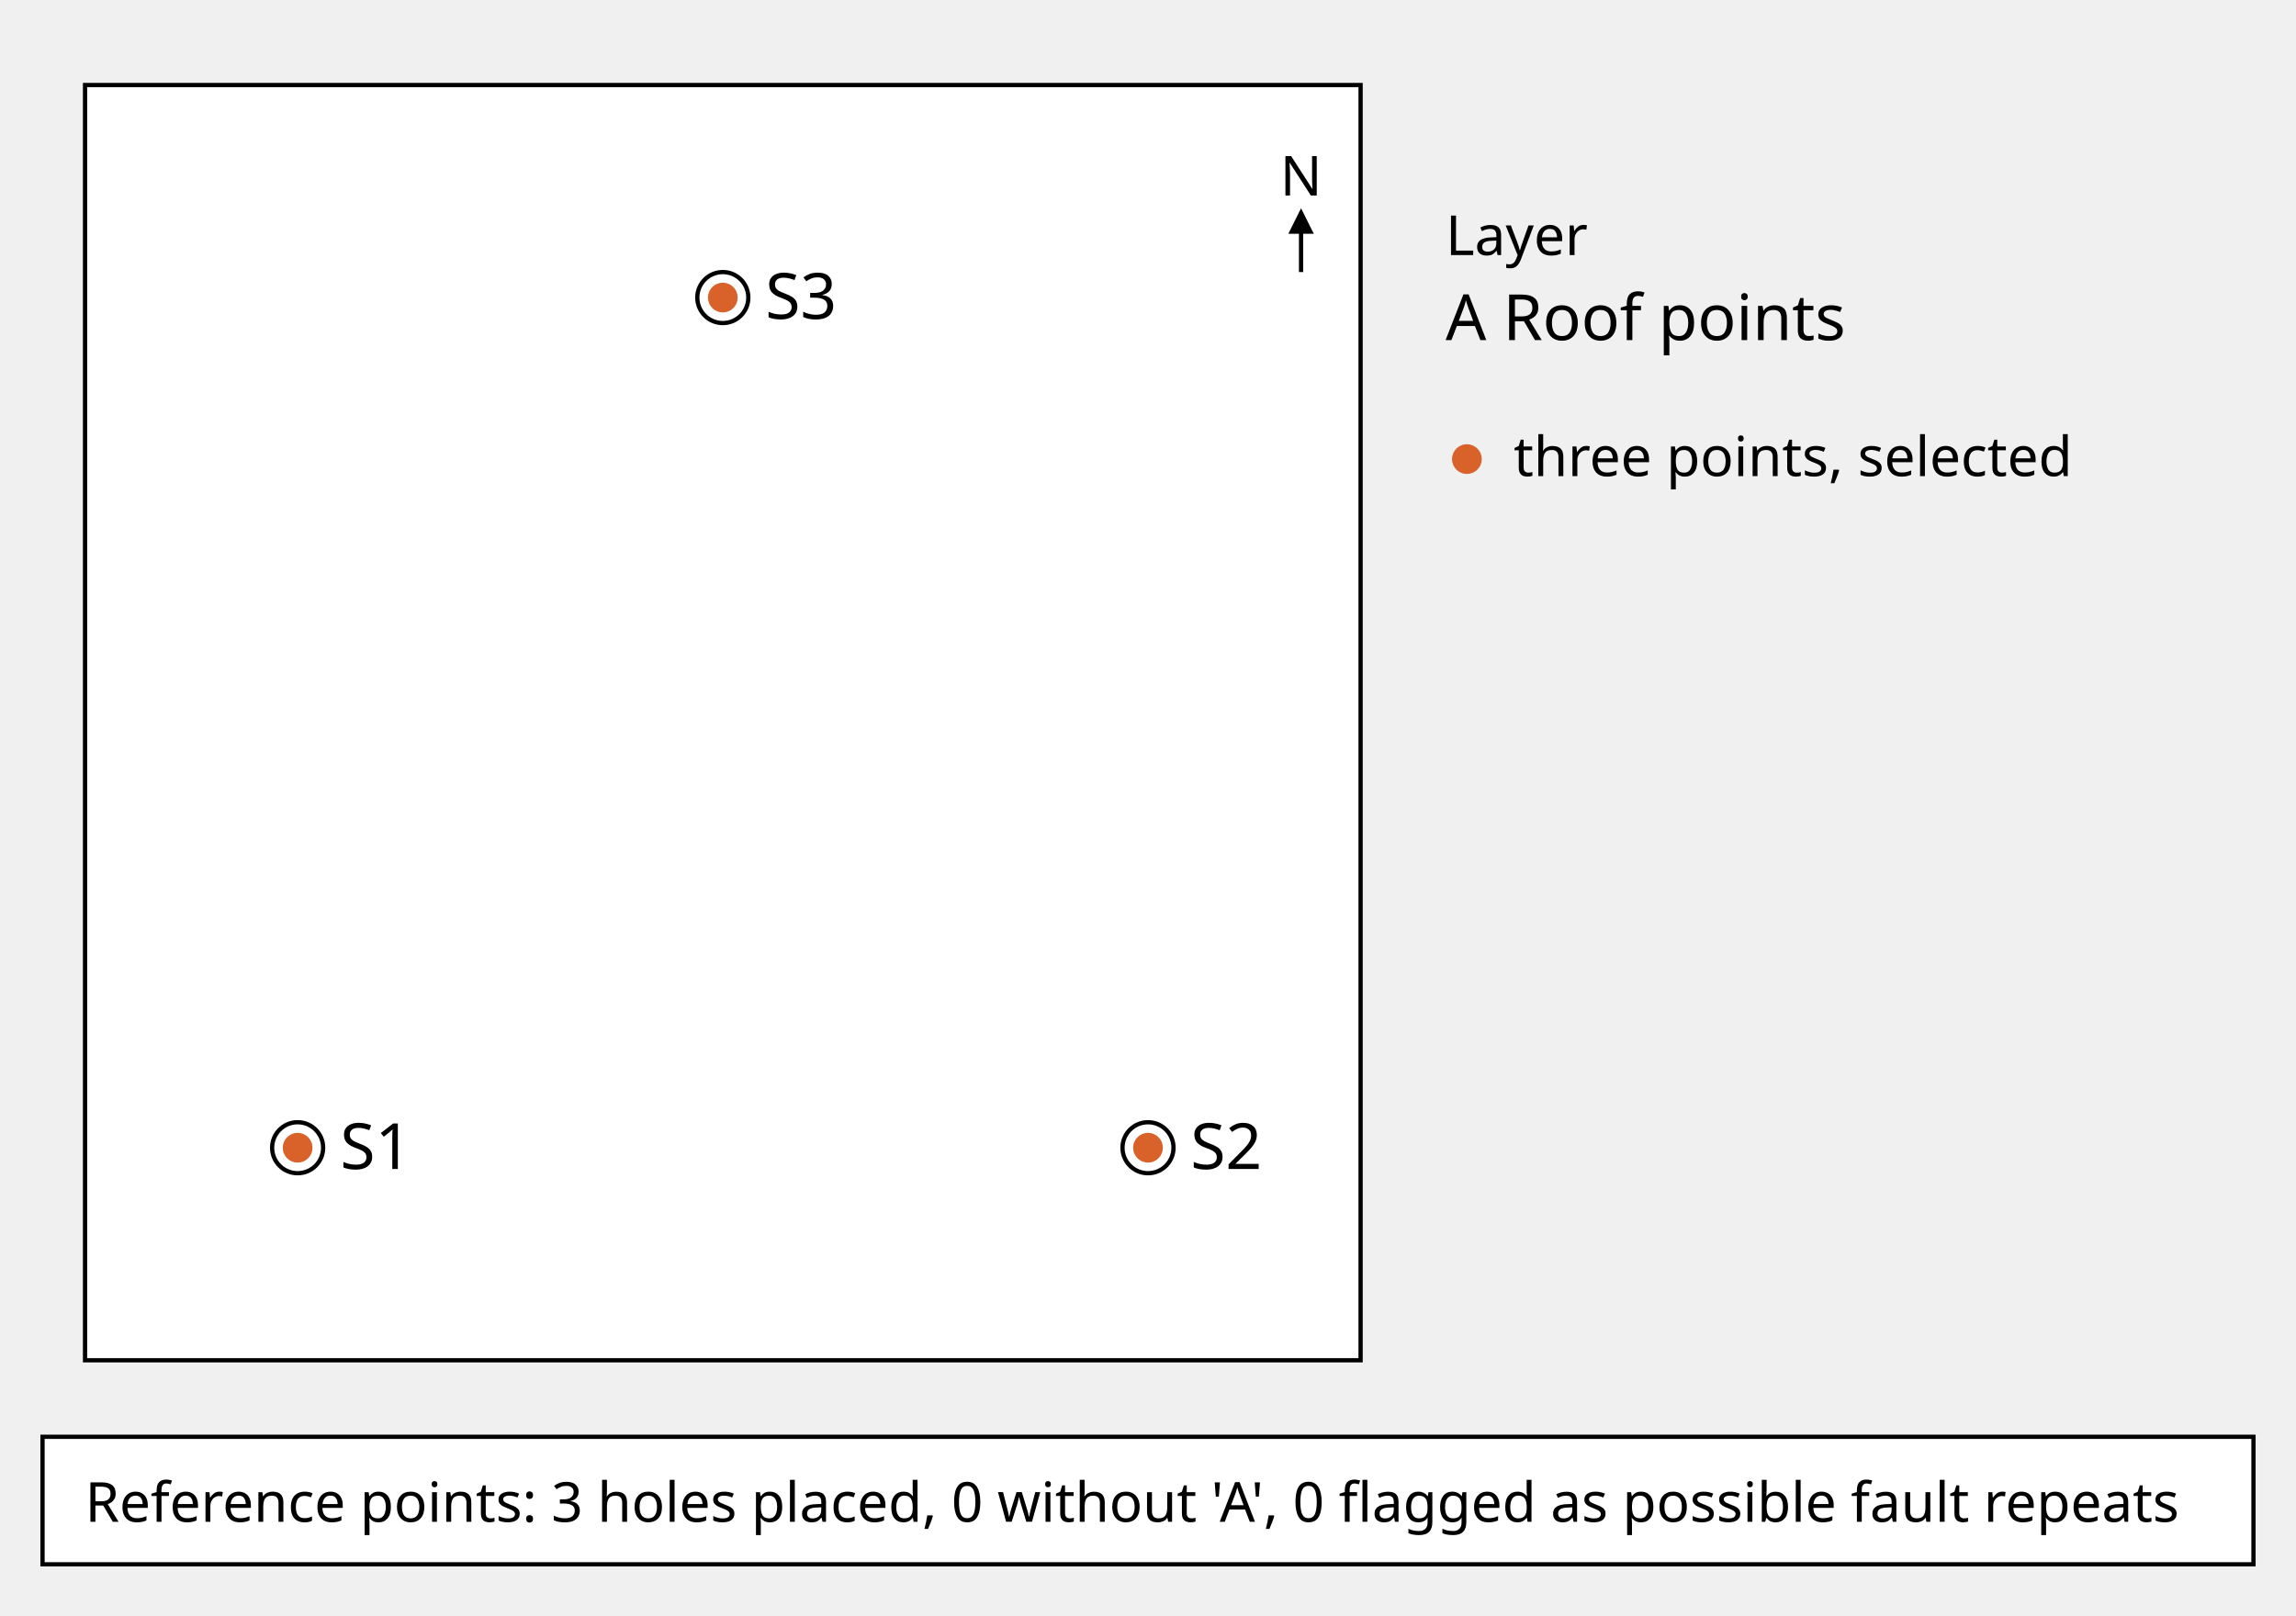
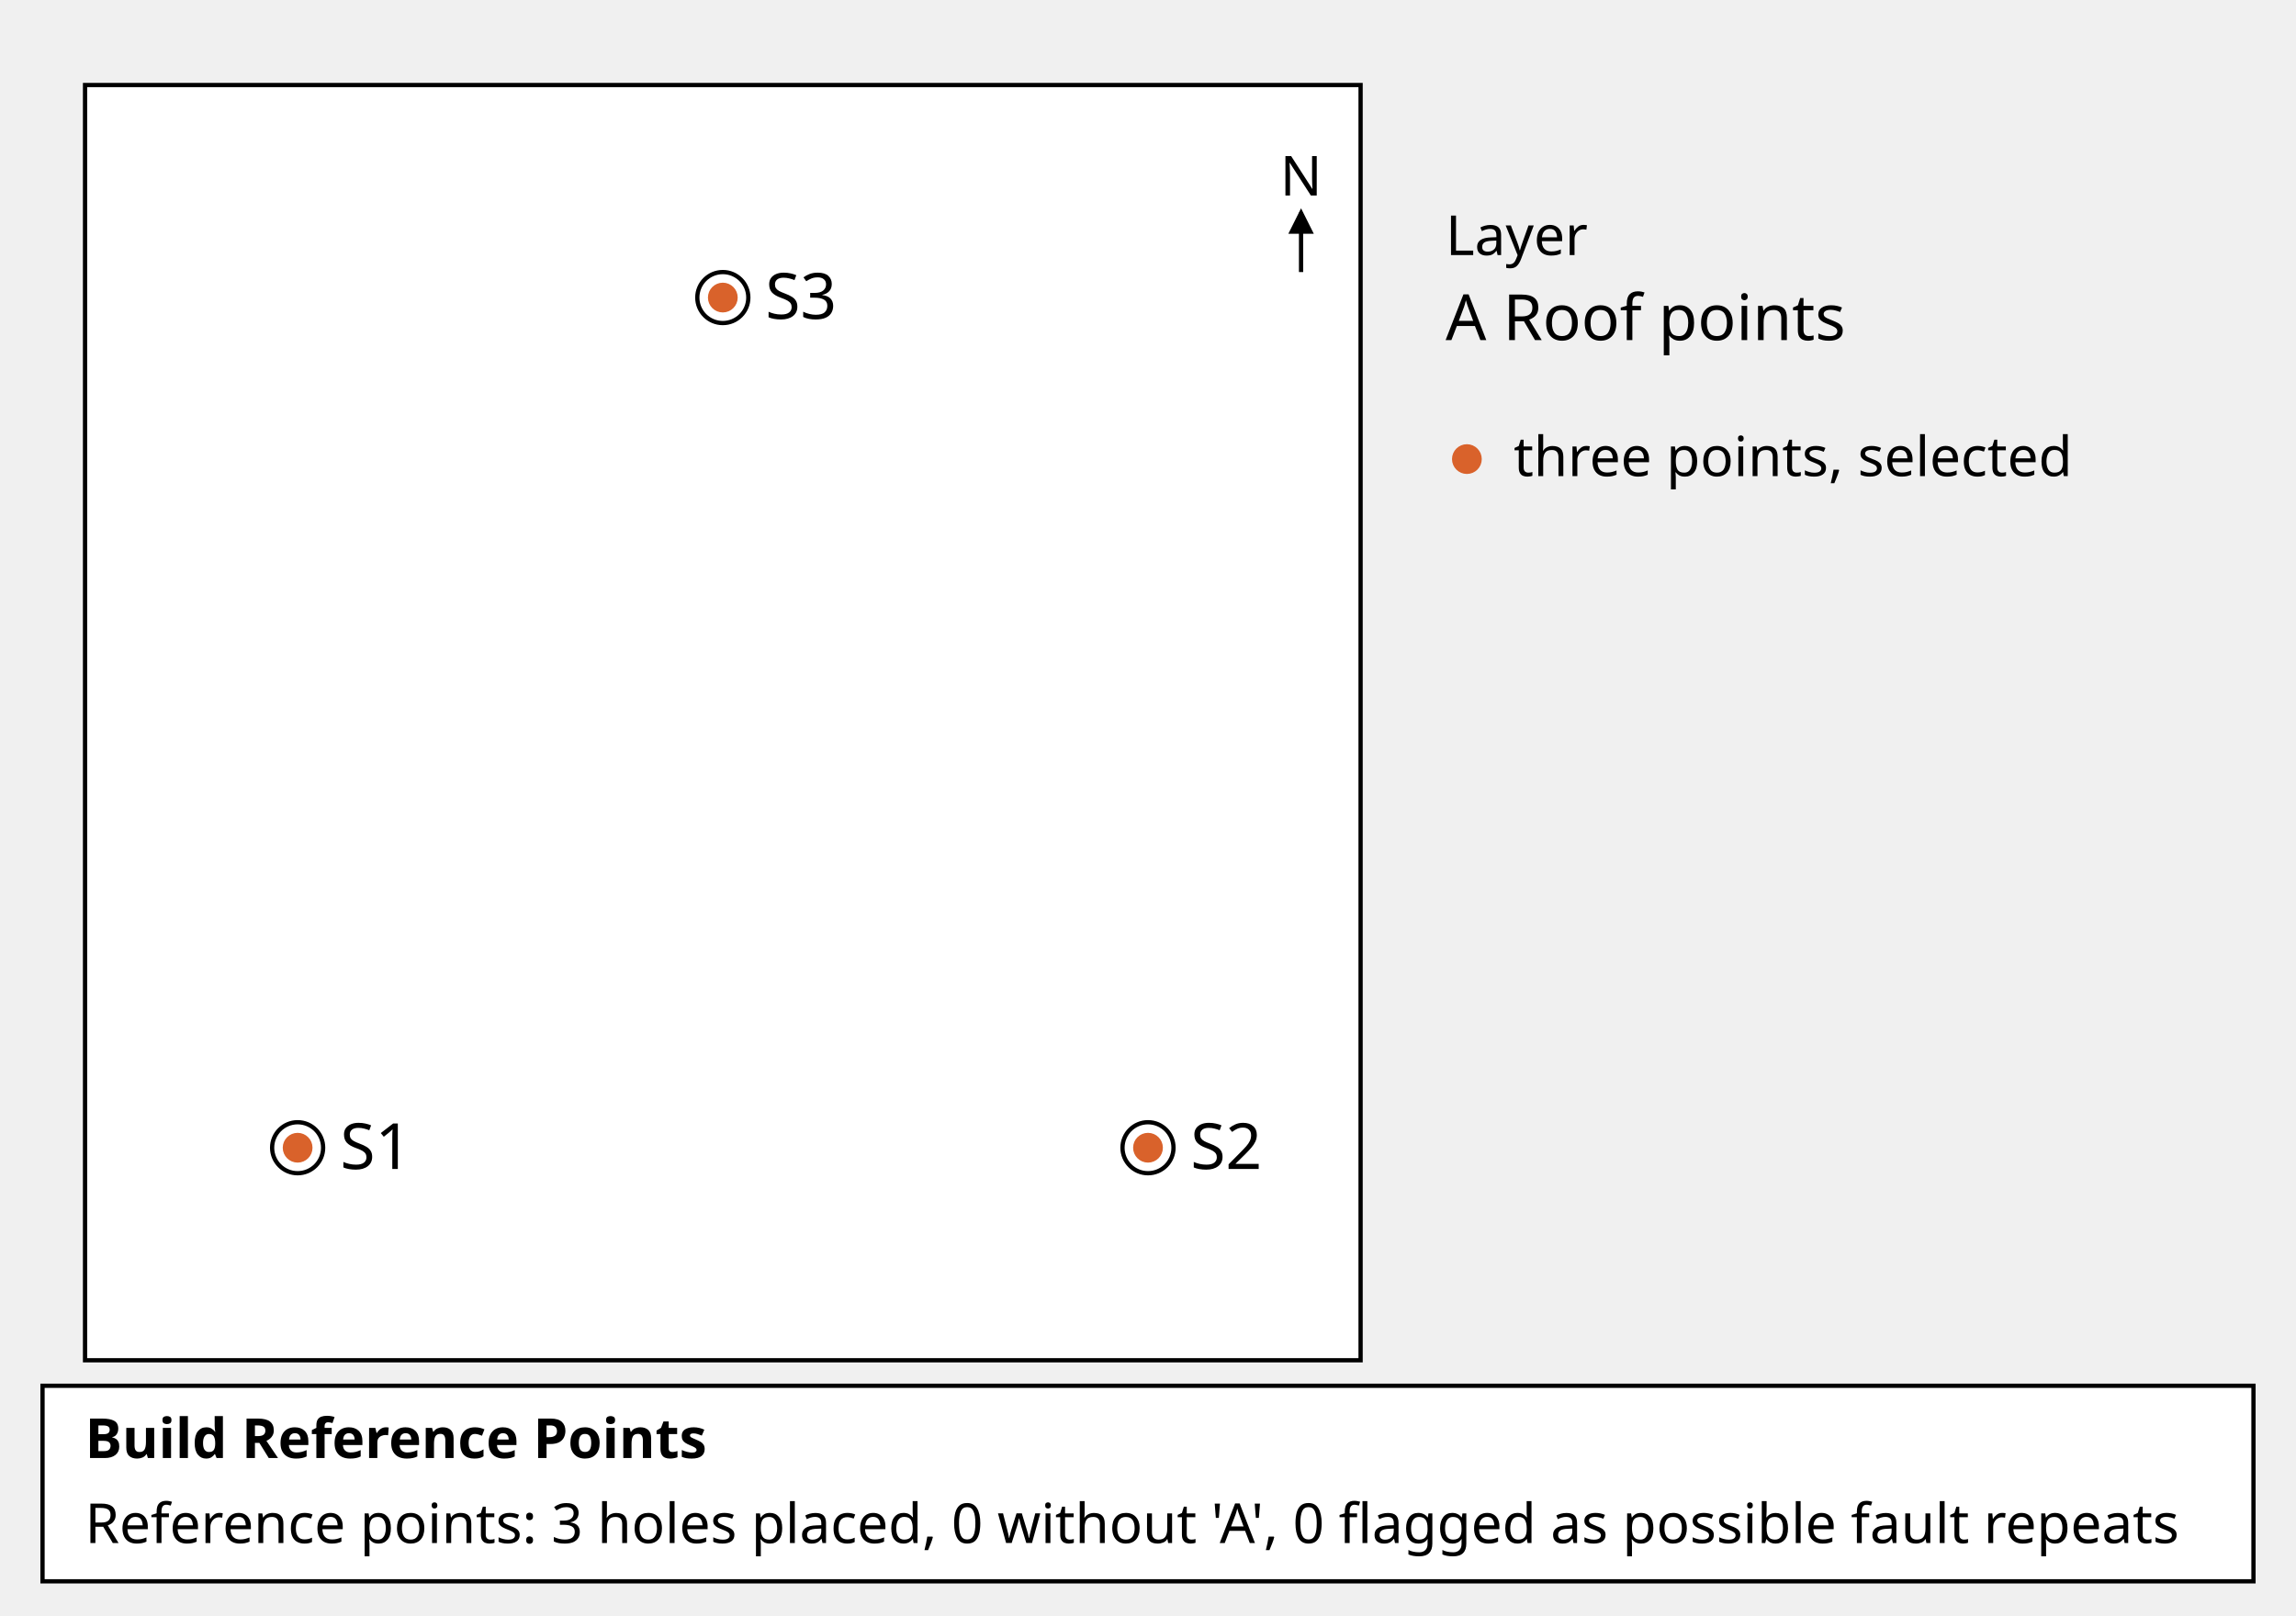
<svg xmlns="http://www.w3.org/2000/svg" viewBox="0 0 540 380" width="540" height="380" role="img" aria-label="Geology workspace, plan view: three points of the layer A Roof points selected at S1, S2 and S3, console showing the placed-holes line">
  <g stroke="#000" stroke-width="1" fill="#fff" font-family="sans-serif">
    <rect x="20" y="20" width="300" height="300" />
    <circle cx="70.0" cy="270.0" r="6" />
    <circle cx="70.0" cy="270.0" r="3" fill="#d9622b" stroke="#d9622b" />
    <circle cx="270.0" cy="270.0" r="6" />
    <circle cx="270.0" cy="270.0" r="3" fill="#d9622b" stroke="#d9622b" />
    <circle cx="170.0" cy="70.0" r="6" />
    <circle cx="170.0" cy="70.0" r="3" fill="#d9622b" stroke="#d9622b" />
  </g>
  <g font-family="sans-serif" fill="#000">
    <text x="80.0" y="275.0" font-size="15" text-anchor="start">S1</text>
    <text x="280.0" y="275.0" font-size="15" text-anchor="start">S2</text>
    <text x="180.0" y="75.0" font-size="15" text-anchor="start">S3</text>
    <text x="306" y="46" font-size="13" text-anchor="middle">N</text>
    <line x1="306" y1="64" x2="306" y2="50" stroke="#000" stroke-width="1" />
    <path d="M306 49 l-3 6 l6 0 z" />
  </g>
  <g stroke="#000" stroke-width="1" fill="#fff">
-     <rect x="10" y="338" width="520" height="30" />
+     <rect x="10" y="326" width="520" height="46" />
  </g>
  <g font-family="sans-serif" fill="#000">
-     <text x="20" y="358" font-size="13" text-anchor="start" textLength="500" lengthAdjust="spacingAndGlyphs">Reference points: 3 holes placed, 0 without 'A', 0 flagged as possible fault repeats</text>
+     <text x="20" y="343" font-size="13" text-anchor="start" font-weight="bold">Build Reference Points</text>
+     <text x="20" y="363" font-size="13" text-anchor="start" textLength="500" lengthAdjust="spacingAndGlyphs">Reference points: 3 holes placed, 0 without 'A', 0 flagged as possible fault repeats</text>
    <text x="340" y="60" font-size="13" text-anchor="start">Layer</text>
    <text x="340" y="80" font-size="15" text-anchor="start">A Roof points</text>
    <circle cx="345" cy="108" r="3" fill="#d9622b" stroke="#d9622b" />
    <text x="356" y="112" font-size="13" text-anchor="start">three points, selected</text>
  </g>
</svg>
